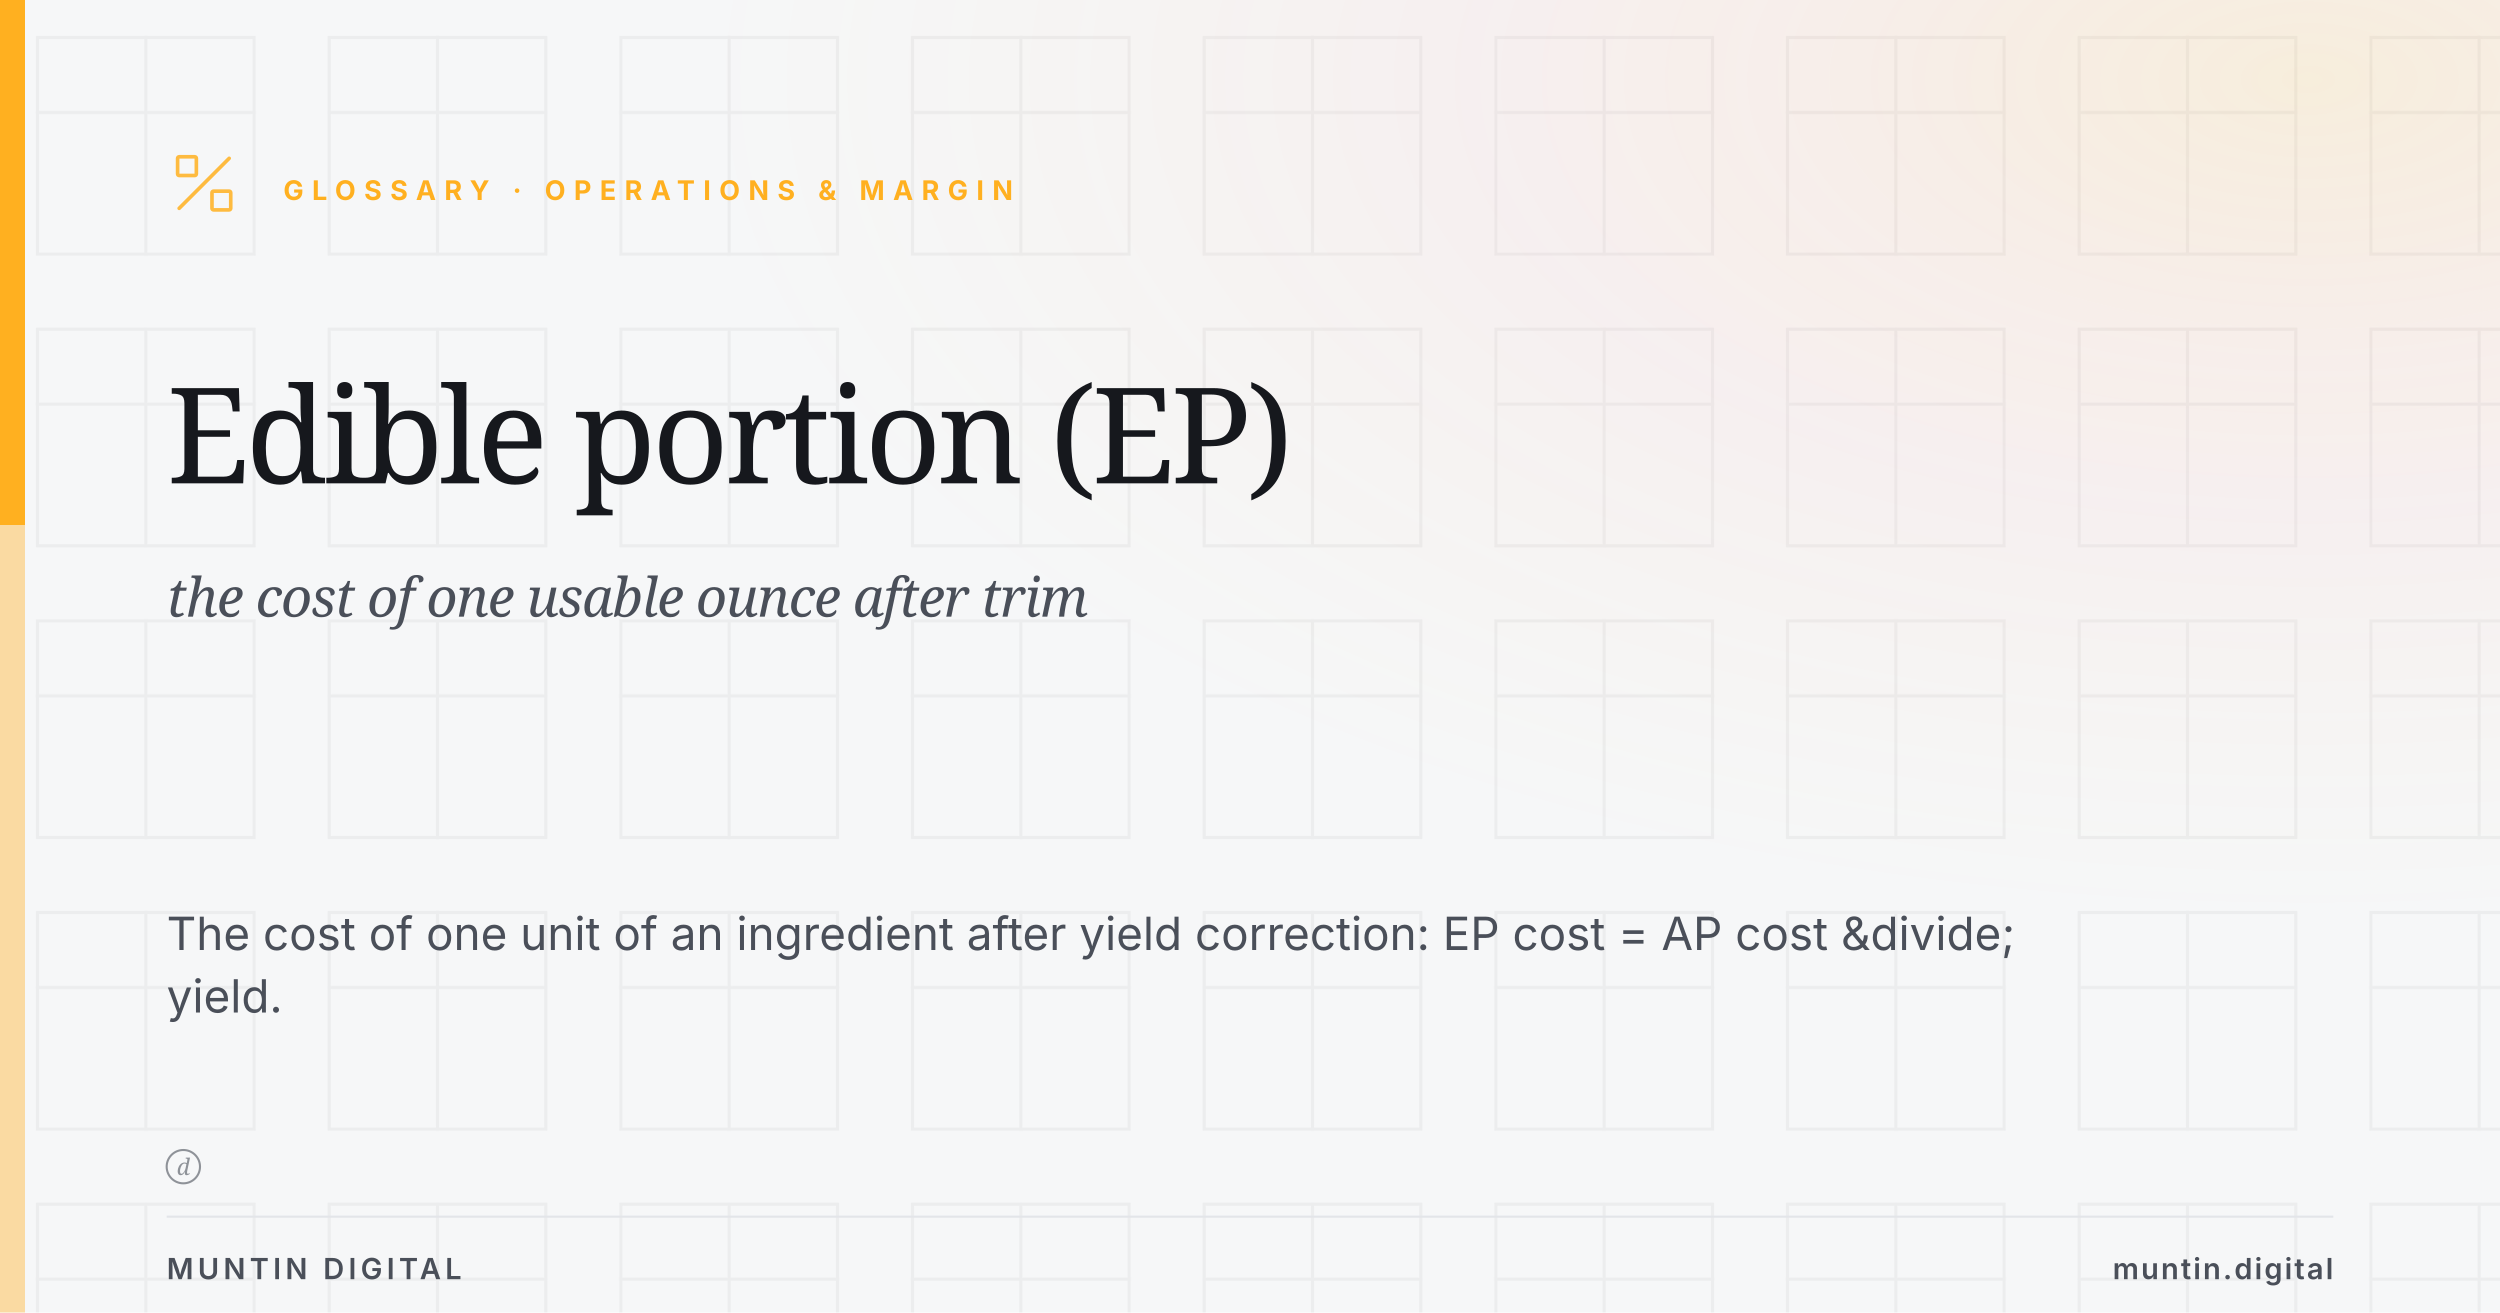
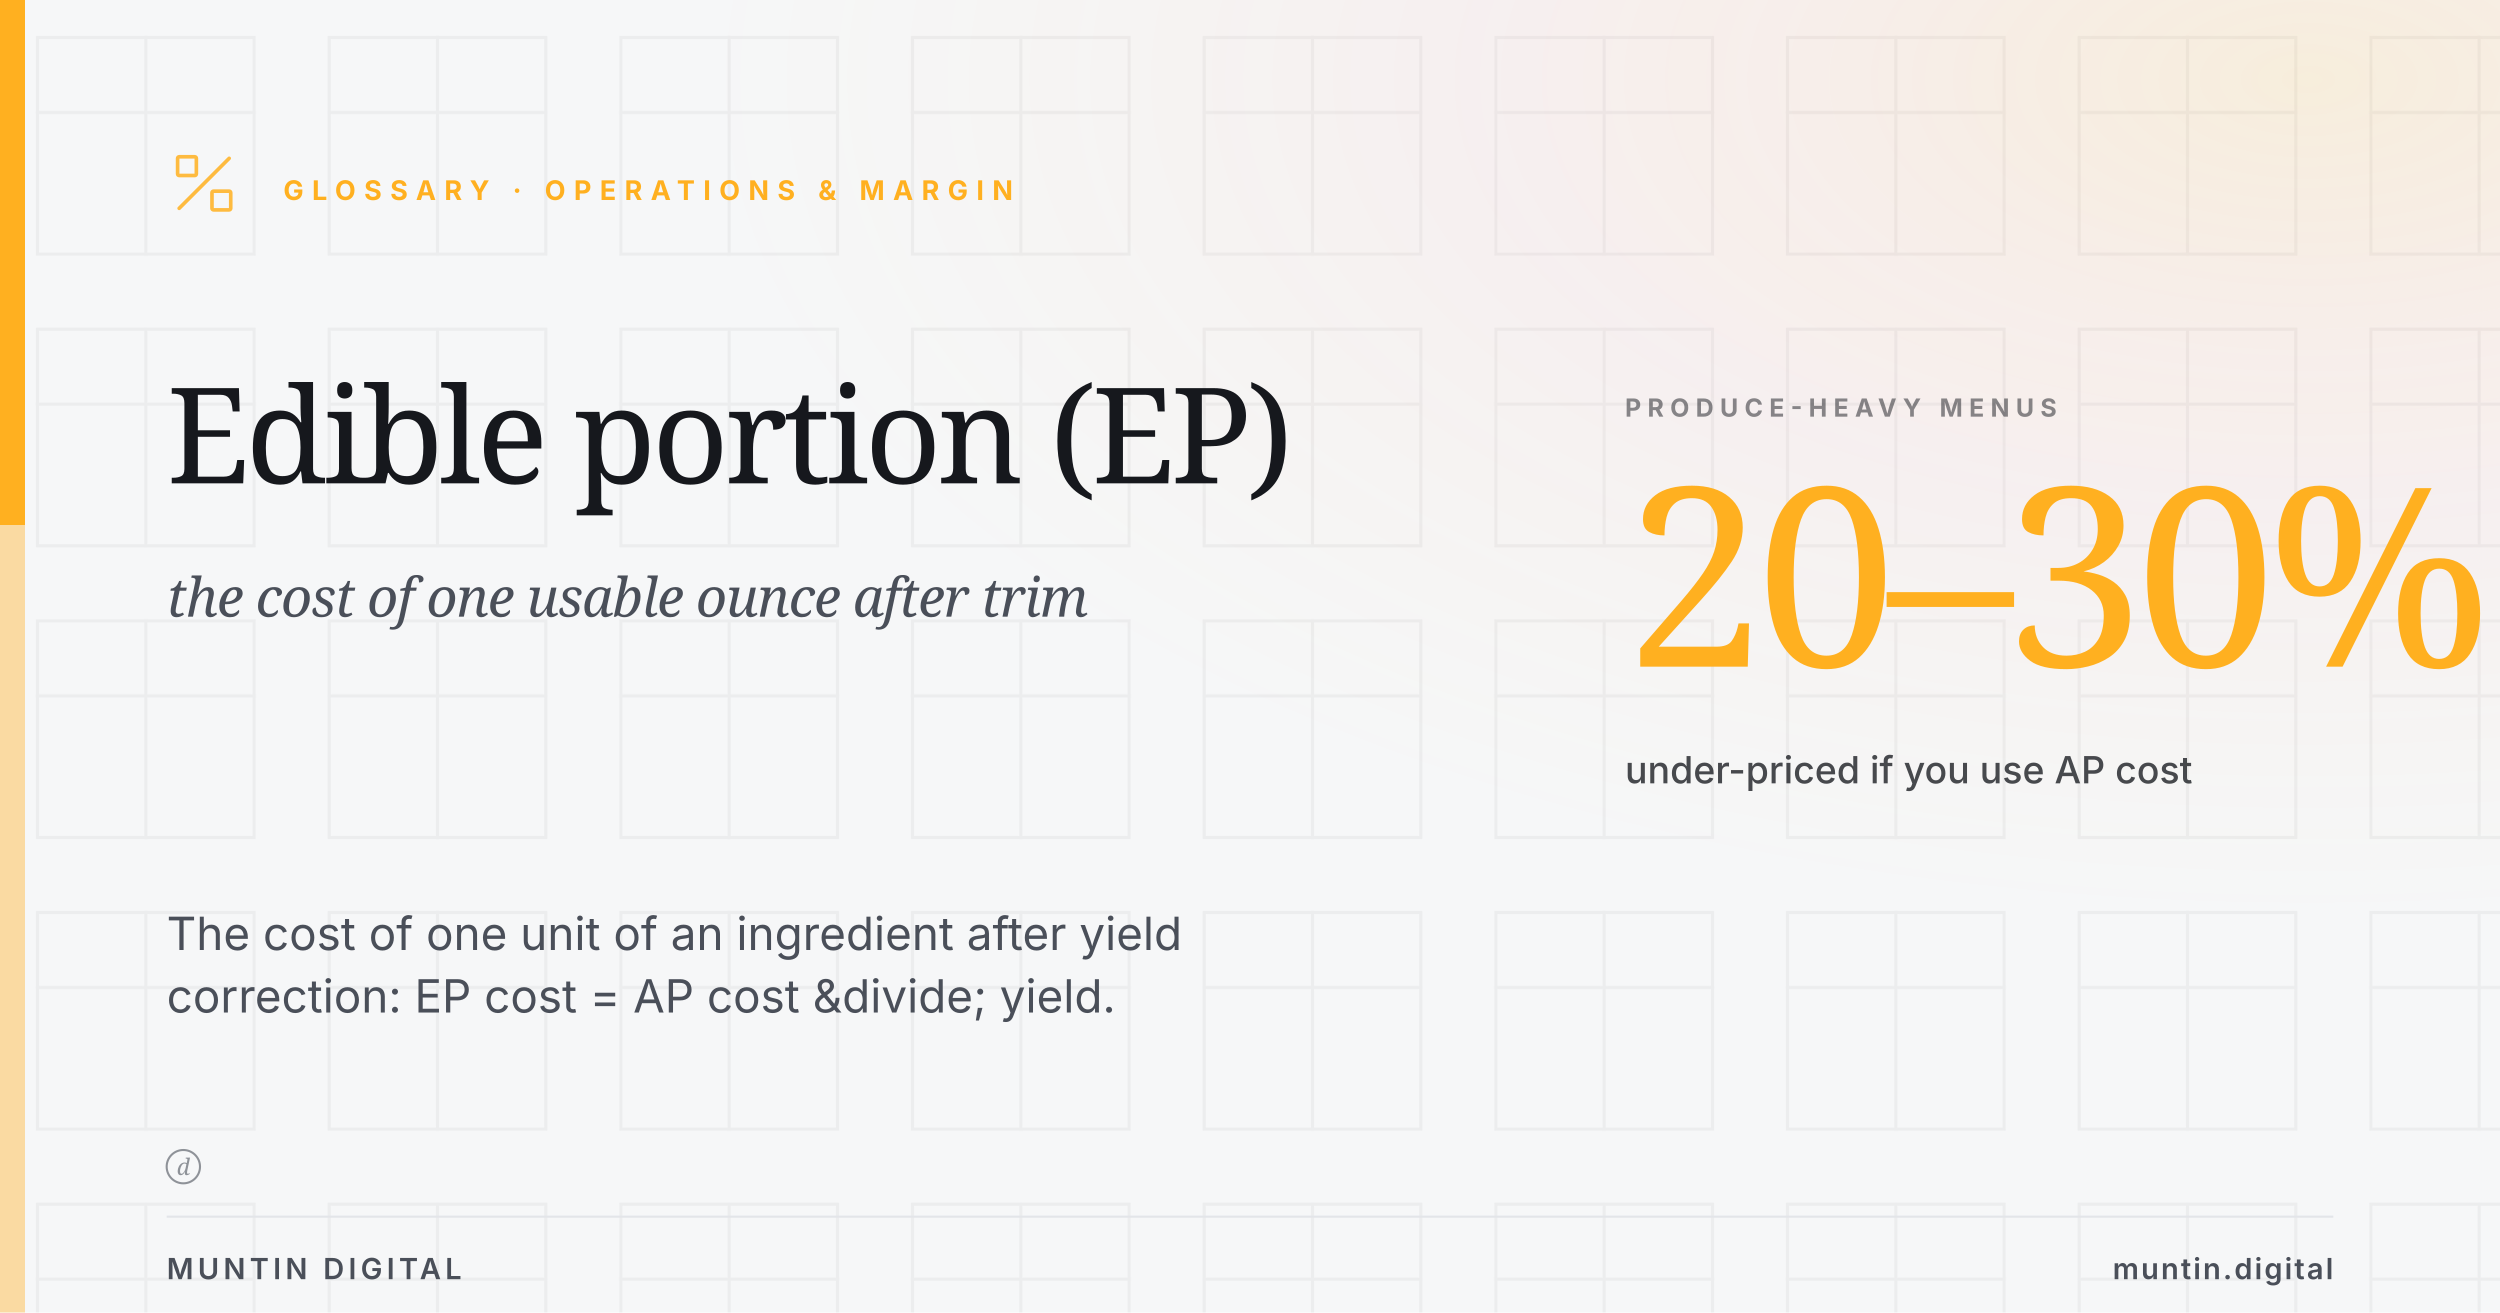
<svg xmlns="http://www.w3.org/2000/svg" viewBox="0 0 1200 630" width="1200" height="630">
  <rect width="1200" height="630" fill="#F6F7F8" />
  <defs>
    <pattern id="muntinField" x="0" y="0" width="140" height="140" patternUnits="userSpaceOnUse">
      <g transform="translate(18, 18)" fill="none" stroke="#16181D" stroke-width="1.5" stroke-linecap="square" stroke-linejoin="miter">
        <rect x="0" y="0" width="104" height="104" />
        <line x1="52" y1="0" x2="52" y2="104" />
        <line x1="0" y1="36" x2="104" y2="36" />
      </g>
    </pattern>
  </defs>
  <rect width="1200" height="630" fill="url(#muntinField)" opacity="0.045" />
  <defs>
    <radialGradient id="ghWarmSoft" cx="92%" cy="6%" r="64%">
      <stop offset="0%" stop-color="#FFB020" stop-opacity="0.13" />
      <stop offset="52%" stop-color="#FF6B5C" stop-opacity="0.05" />
      <stop offset="100%" stop-color="#FFB020" stop-opacity="0" />
    </radialGradient>
  </defs>
  <rect width="1200" height="630" fill="url(#ghWarmSoft)" />
  <rect x="0" y="0" width="12" height="252" fill="#FFB020" />
  <rect x="0" y="252" width="12" height="378" fill="#FFB020" opacity="0.4" />
  <g transform="translate(80, 70) scale(1.5)" fill="none" stroke="#FFB020" stroke-width="1.167" stroke-linecap="round" stroke-linejoin="round" color="#FFB020" opacity="0.85">
    <rect x="3.5" y="3.5" width="6" height="6" rx="0.5" />
    <rect x="14.5" y="14.5" width="6" height="6" rx="0.5" />
    <line x1="20" y1="4" x2="4" y2="20" />
  </g>
  <text x="136" y="96" font-family="Inter, Arial, sans-serif" font-size="13" font-weight="700" letter-spacing="4" fill="#FFB020">GLOSSARY · OPERATIONS &amp; MARGIN</text>
  <text x="80" y="232" font-family="Fraunces, Georgia, serif" font-size="64" font-weight="500" letter-spacing="-2" fill="#16181D">Edible portion (EP)</text>
  <text x="80" y="296" font-family="Fraunces, Georgia, serif" font-style="italic" font-size="26" font-weight="400" letter-spacing="-0.5" fill="#4A4F59">the cost of one usable ounce after trim</text>
  <text x="80" y="456" font-family="Inter, Arial, sans-serif" font-size="22" font-weight="400" fill="#4A4F59">
-     <tspan x="80" dy="0">The cost of one unit of an ingredient after yield correction: EP cost = AP cost &amp;divide;</tspan>
-     <tspan x="80" dy="30">yield.</tspan>
+     <tspan x="80" dy="0">The cost of one unit of an ingredient after yield</tspan>
+     <tspan x="80" dy="30">correction: EP cost = AP cost &amp;divide; yield.</tspan>
  </text>
+   <text x="780" y="200" font-family="Inter, Arial, sans-serif" font-size="12" font-weight="700" letter-spacing="3" fill="#16181D" opacity="0.5">PRODUCE-HEAVY MENUS</text>
+   <text x="780" y="320" font-family="Fraunces, Georgia, serif" font-size="120" font-weight="500" letter-spacing="-4" fill="#FFB020">20–30%</text>
+   <text x="780" y="376" font-family="Inter, Arial, sans-serif" font-size="18" font-weight="500" fill="#16181D" opacity="0.78">under-priced if you use AP cost</text>
  <g transform="translate(80, 552)" fill="#4A4F59" opacity="0.6">
    <circle cx="8" cy="8" r="8" fill="none" stroke="#4A4F59" stroke-width="1" />
    <text x="8" y="12" text-anchor="middle" font-family="Fraunces, Georgia, serif" font-style="italic" font-size="11" font-weight="500" fill="#4A4F59">d</text>
  </g>
  <line x1="80" y1="584" x2="1120" y2="584" stroke="#E3E5E9" stroke-width="1" />
  <text x="80" y="614" font-family="Inter, Arial, sans-serif" font-size="14" font-weight="600" letter-spacing="2" fill="#4A4F59">MUNTIN DIGITAL</text>
  <text x="1120" y="614" text-anchor="end" font-family="Inter, Arial, sans-serif" font-size="14" font-weight="600" letter-spacing="1" fill="#4A4F59">muntin.digital</text>
</svg>
